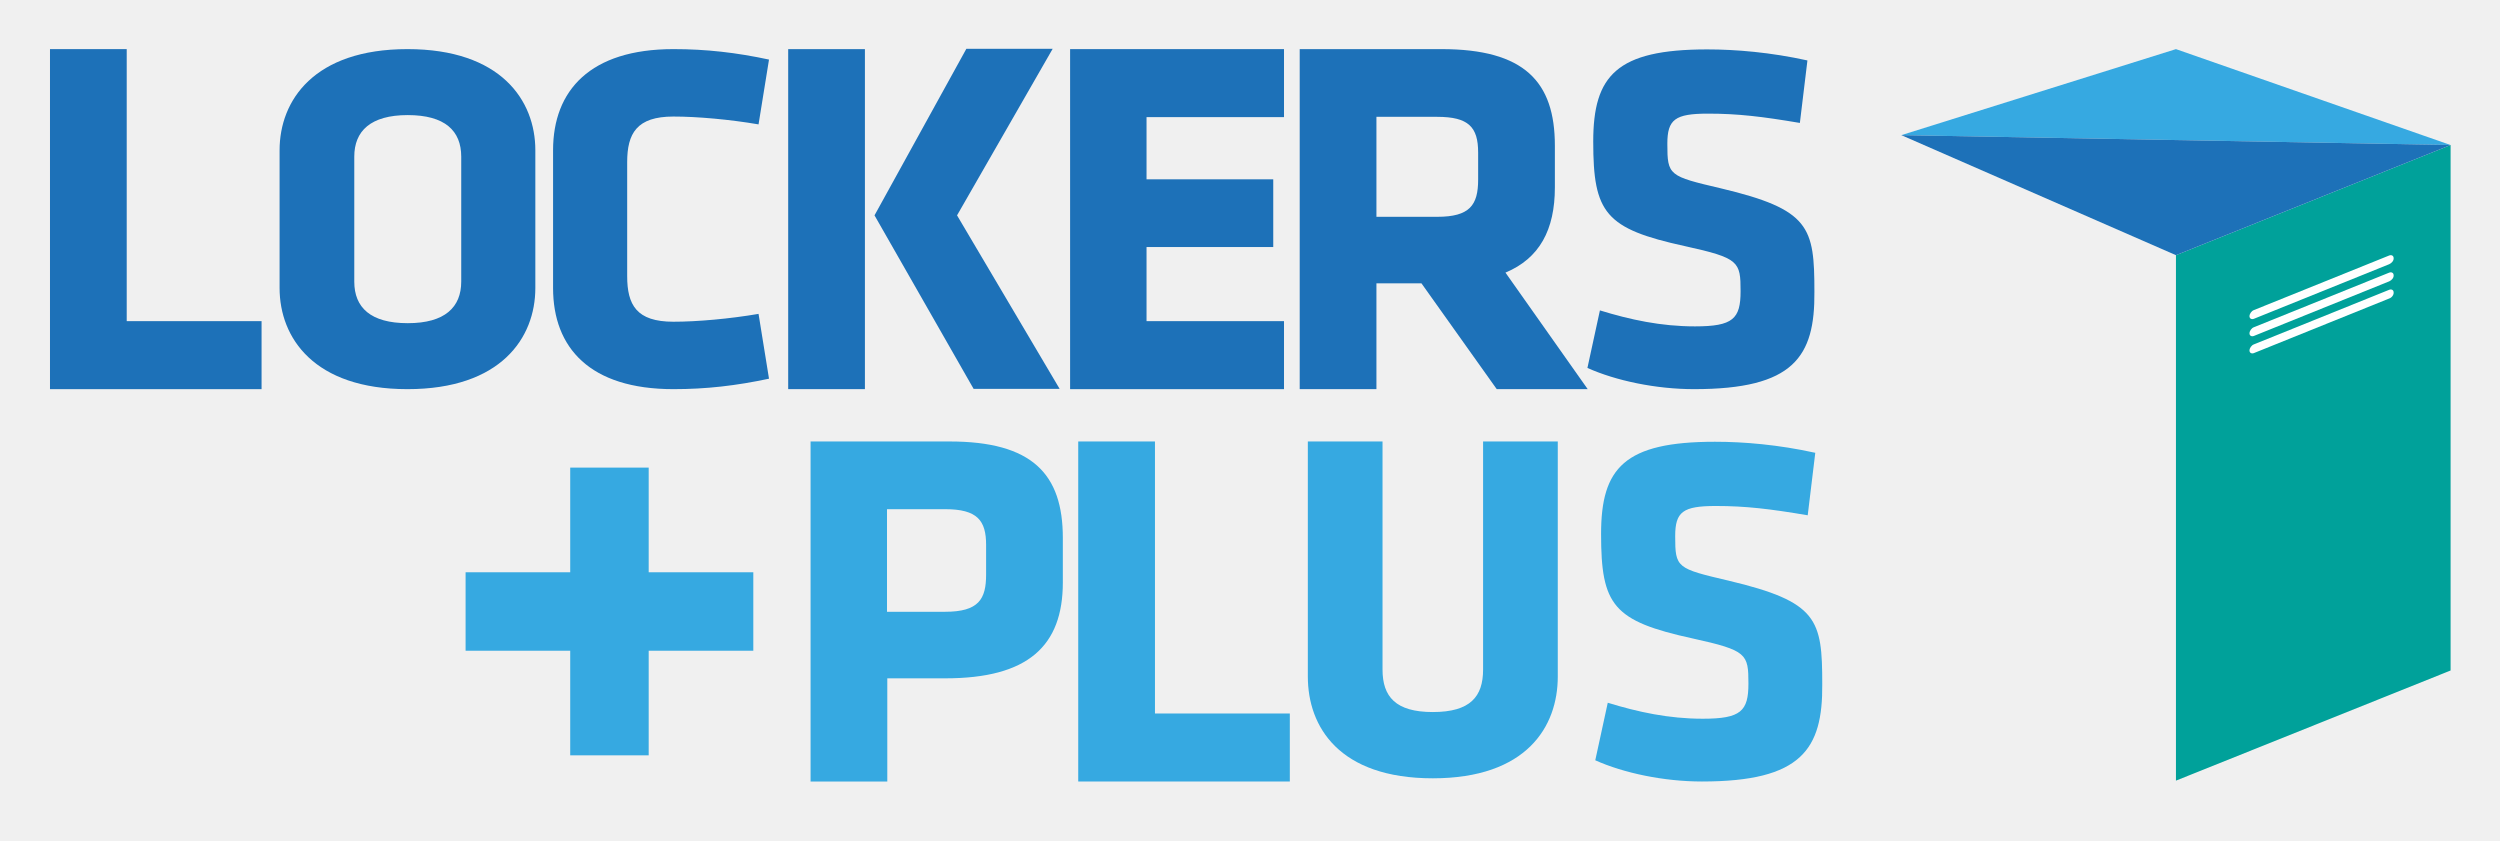
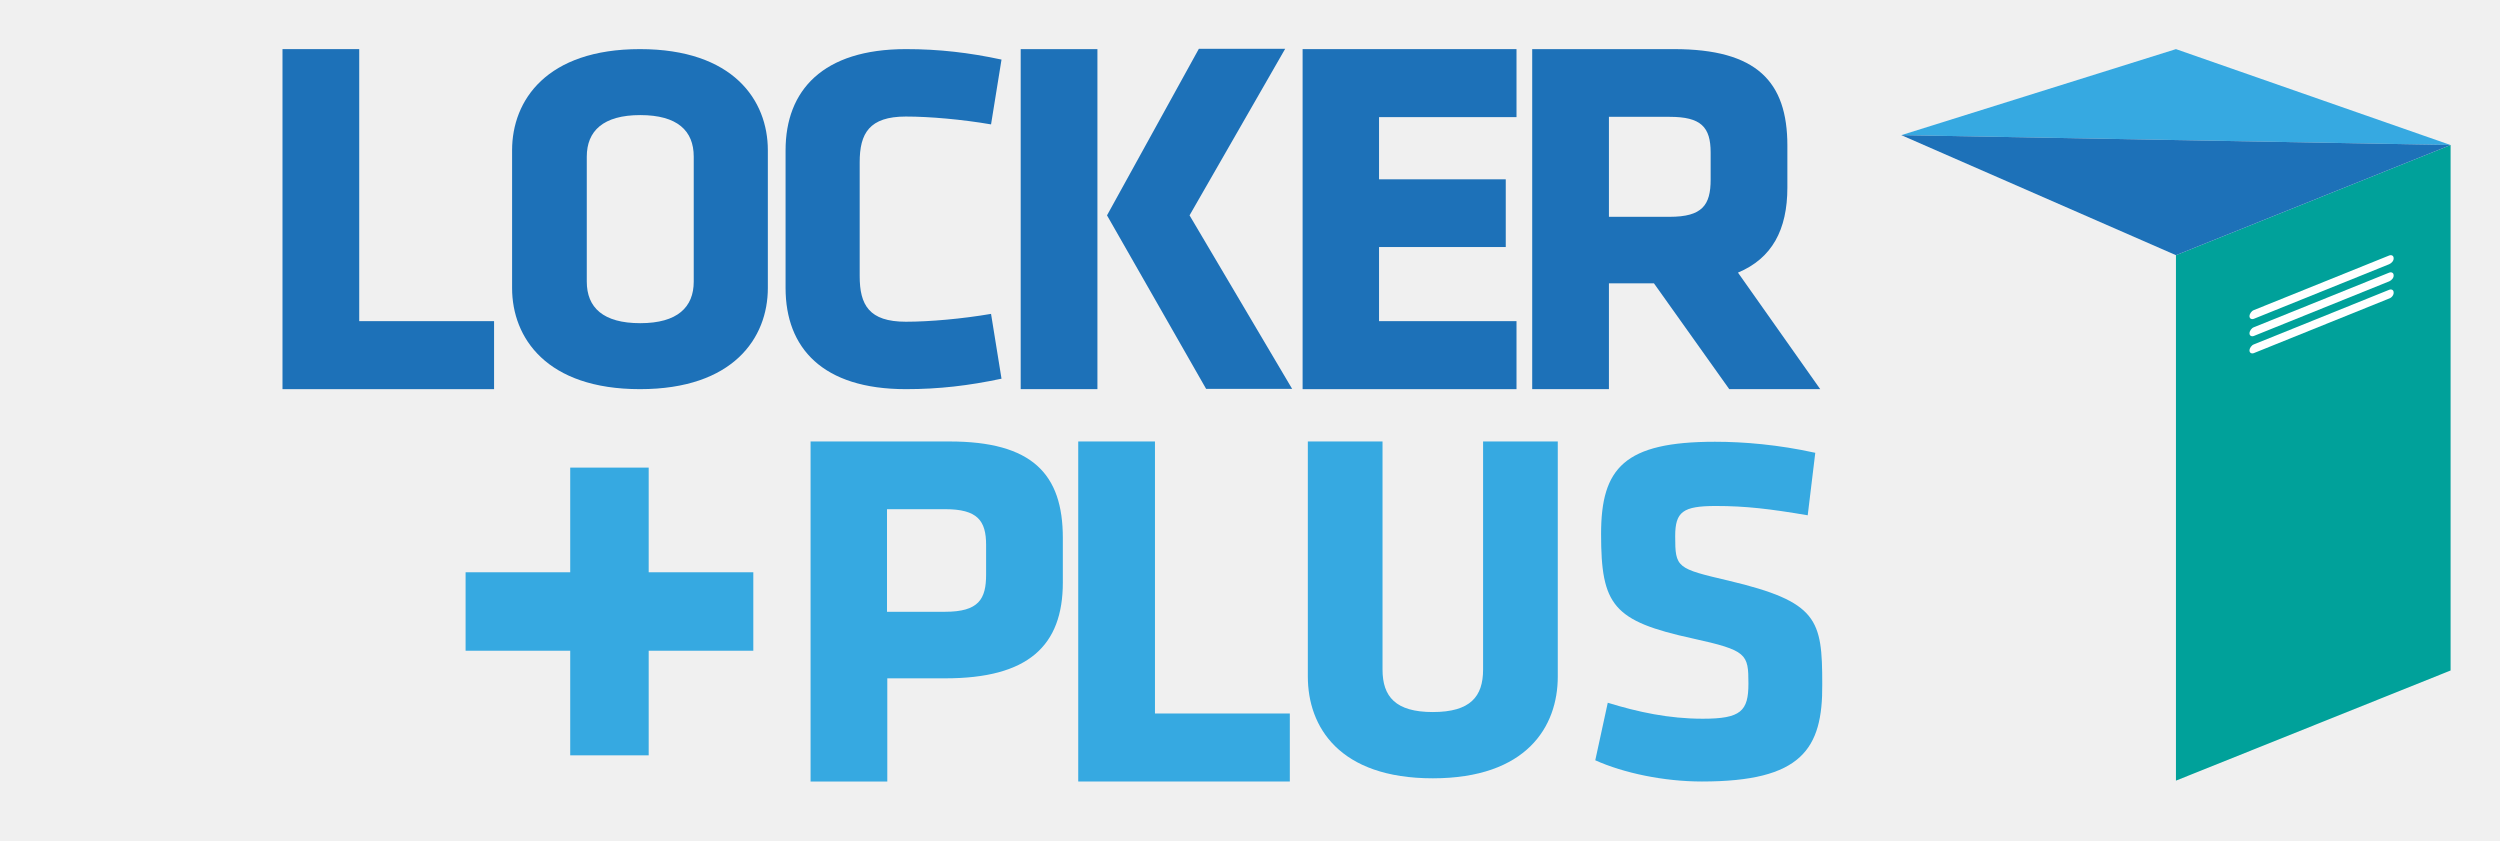
<svg xmlns="http://www.w3.org/2000/svg" version="1.1" id="Capa_1" x="0px" y="0px" viewBox="0 0 860.2 289.3" style="enable-background:new 0 0 860.2 289.3;" xml:space="preserve">
  <style type="text/css">
	.st0{fill:#36A9E1;}
	.st1{fill:#00A19A;}
	.st2{fill:#1D71B8;}
	.st3{fill:#FFFFFF;}
</style>
  <g>
    <path class="st0" d="M325.3,233.4h-20v35.5h-26.4v-117h47.8c28.5,0,39,11.2,39,33.2v15.3C365.7,222.3,353.7,233.4,325.3,233.4z    M339.3,187.5c0-8.4-3-12.3-14.1-12.3h-20v35.3h20c11.6,0,14.1-4.4,14.1-12.8V187.5z" />
    <path class="st0" d="M371,268.9v-117h26.4v93.6h46.4v23.4H371z" />
    <path class="st0" d="M536,151.9v80.9c0,17.3-10.8,35-43,35s-43-17.7-43-35v-80.9h25.7v78.5c0,9.3,4.5,14.6,17.3,14.6   c12.9,0,17.3-5.3,17.3-14.6v-78.5H536z" />
    <path class="st0" d="M585.6,268.9c-13.1,0-26.9-2.9-36.7-7.3l4.3-19.8c10.4,3.2,21,5.5,32.7,5.5c13.1,0,15.7-2.6,15.7-12.1   c0-10.2-0.5-11.4-19.1-15.5c-27.5-6-31.6-11.4-31.6-36c0-22.7,8-31.7,39.2-31.7c9.9,0,21.8,1,34.5,3.8l-2.6,21.5   c-13-2.2-21.3-3.2-31.6-3.2c-11.4,0-14,2-14,10.4c0,10.9,0.5,11.1,18.4,15.3c30.7,7.3,32.2,13.3,32.2,35.6   C627.2,257.8,619.9,268.9,585.6,268.9z" />
    <path class="st0" d="M223.2,196.9v-36h-27v36h-36v27c0,0,17.8,0,36,0v36h27v-36c5.6,0,36,0,36,0v-27H223.2z" />
    <g>
      <g>
        <polygon class="st1" points="748.7,268.6 843.2,230.7 843.2,49.9 748.7,87.8    " />
        <polygon class="st0" points="748.7,16.9 843.2,49.9 654.2,46.5    " />
        <polygon class="st2" points="843.2,49.9 654.2,46.5 748.7,87.8    " />
      </g>
      <g>
-         <path class="st3" d="M822.1,90.9l-46.6,18.8c-0.8,0.3-1.5-0.1-1.5-0.9v0c0-0.8,0.7-1.8,1.5-2.1l46.6-18.8     c0.8-0.3,1.5,0.1,1.5,0.9l0,0C823.7,89.6,823,90.5,822.1,90.9z" />
-         <path class="st3" d="M822.1,96.8l-46.6,18.8c-0.8,0.3-1.5-0.1-1.5-0.9l0,0c0-0.8,0.7-1.8,1.5-2.1l46.6-18.8     c0.8-0.3,1.5,0.1,1.5,0.9v0C823.7,95.5,823,96.4,822.1,96.8z" />
-         <path class="st3" d="M822.1,102.7l-46.6,18.8c-0.8,0.3-1.5-0.1-1.5-0.9v0c0-0.8,0.7-1.8,1.5-2.1l46.6-18.8     c0.8-0.3,1.5,0.1,1.5,0.9l0,0C823.7,101.4,823,102.4,822.1,102.7z" />
+         <path class="st3" d="M822.1,90.9l-46.6,18.8c-0.8,0.3-1.5-0.1-1.5-0.9l0,0c0-0.8,0.7-1.8,1.5-2.1l46.6-18.8     c0.8-0.3,1.5,0.1,1.5,0.9l0,0C823.7,89.6,823,90.5,822.1,90.9z" />
+         <path class="st3" d="M822.1,96.8l-46.6,18.8c-0.8,0.3-1.5-0.1-1.5-0.9l0,0c0-0.8,0.7-1.8,1.5-2.1l46.6-18.8     c0.8-0.3,1.5,0.1,1.5,0.9l0,0C823.7,95.5,823,96.4,822.1,96.8z" />
+         <path class="st3" d="M822.1,102.7l-46.6,18.8c-0.8,0.3-1.5-0.1-1.5-0.9l0,0c0-0.8,0.7-1.8,1.5-2.1l46.6-18.8     c0.8-0.3,1.5,0.1,1.5,0.9l0,0C823.7,101.4,823,102.4,822.1,102.7z" />
      </g>
    </g>
    <g>
-       <path class="st2" d="M17.2,133.9v-117h26.4v93.6H90v23.4H17.2z" />
-       <path class="st2" d="M184.2,99.1c0,17.2-11.9,34.8-44,34.8s-44-17.6-44-34.8V51.7c0-17.2,11.9-34.8,44-34.8s44,17.6,44,34.8V99.1z     M158.7,53.9c0-8.9-5.6-14.3-18.4-14.3s-18.4,5.5-18.4,14.3v43c0,8.9,5.6,14.3,18.4,14.3s18.4-5.5,18.4-14.3V53.9z" />
-       <path class="st2" d="M215.8,95c0,9.9,3.2,15.7,15.9,15.7c8.2,0,19.4-1,29.3-2.7l3.6,22.3c-11.3,2.4-21.5,3.6-32.9,3.6    c-28.7,0-41.4-14.2-41.4-34.8V51.7c0-20.6,12.8-34.8,41.4-34.8c11.4,0,21.7,1.2,32.9,3.6L261,42.8c-9.9-1.7-21.1-2.7-29.3-2.7    c-12.6,0-15.9,5.8-15.9,15.7V95z" />
-       <path class="st2" d="M271.2,16.9h26.4v117h-26.4V16.9z M300.9,74.1l31.6-57.3h29.7l-32.9,57.3l35.3,59.7H335L300.9,74.1z" />
-       <path class="st2" d="M368.2,133.9v-117h73.6v23.4h-47.3v21.4h43.6V85h-43.6v25.5h47.3v23.4H368.2z" />
-       <path class="st2" d="M489.1,97.5h-15.5v36.4h-26.4v-117H496c28.5,0,39,11.2,39,33.2v14.4c0,14.6-5.3,24.4-17,29.3l28.3,40.1H515    L489.1,97.5z M508.6,52.5c0-8.8-3.3-12.3-14.1-12.3h-20.9v34.4h20.9c11.2,0,14.1-4,14.1-12.8V52.5z" />
-       <path class="st2" d="M582.9,133.9c-13.1,0-26.9-2.9-36.7-7.3l4.3-19.8c10.4,3.2,21,5.5,32.7,5.5c13.1,0,15.7-2.6,15.7-12.1    c0-10.2-0.5-11.4-19.1-15.5c-27.5-6-31.6-11.4-31.6-36c0-22.7,8-31.7,39.2-31.7c9.9,0,21.8,1,34.5,3.8l-2.6,21.5    c-13-2.2-21.3-3.2-31.6-3.2c-11.4,0-14,2-14,10.4c0,10.9,0.5,11.1,18.4,15.3c30.7,7.3,32.2,13.3,32.2,35.6    C624.5,122.8,617.2,133.9,582.9,133.9z" />
+       <path class="st2" d="M97.2,133.9v-117h26.4v93.6H170v23.4H97.2z" />
+       <path class="st2" d="M264.2,99.1c0,17.2-11.9,34.8-44,34.8s-44-17.6-44-34.8V51.7c0-17.2,11.9-34.8,44-34.8s44,17.6,44,34.8V99.1z     M238.7,53.9c0-8.9-5.6-14.3-18.4-14.3s-18.4,5.5-18.4,14.3v43c0,8.9,5.6,14.3,18.4,14.3s18.4-5.5,18.4-14.3V53.9z" />
+       <path class="st2" d="M295.8,95c0,9.9,3.2,15.7,15.9,15.7c8.2,0,19.4-1,29.3-2.7l3.6,22.3c-11.3,2.4-21.5,3.6-32.9,3.6    c-28.7,0-41.4-14.2-41.4-34.8V51.7c0-20.6,12.8-34.8,41.4-34.8c11.4,0,21.7,1.2,32.9,3.6L341,42.8c-9.9-1.7-21.1-2.7-29.3-2.7    c-12.6,0-15.9,5.8-15.9,15.7V95z" />
+       <path class="st2" d="M351.2,16.9h26.4v117h-26.4V16.9z M380.9,74.1l31.6-57.3h29.7l-32.9,57.3l35.3,59.7H415L380.9,74.1z" />
+       <path class="st2" d="M448.2,133.9v-117h73.6v23.4h-47.3v21.4h43.6V85h-43.6v25.5h47.3v23.4H448.2z" />
+       <path class="st2" d="M569.1,97.5h-15.5v36.4h-26.4v-117H576c28.5,0,39,11.2,39,33.2v14.4c0,14.6-5.3,24.4-17,29.3l28.3,40.1H595    L569.1,97.5z M588.6,52.5c0-8.8-3.3-12.3-14.1-12.3h-20.9v34.4h20.9c11.2,0,14.1-4,14.1-12.8V52.5z" />
    </g>
  </g>
</svg>
